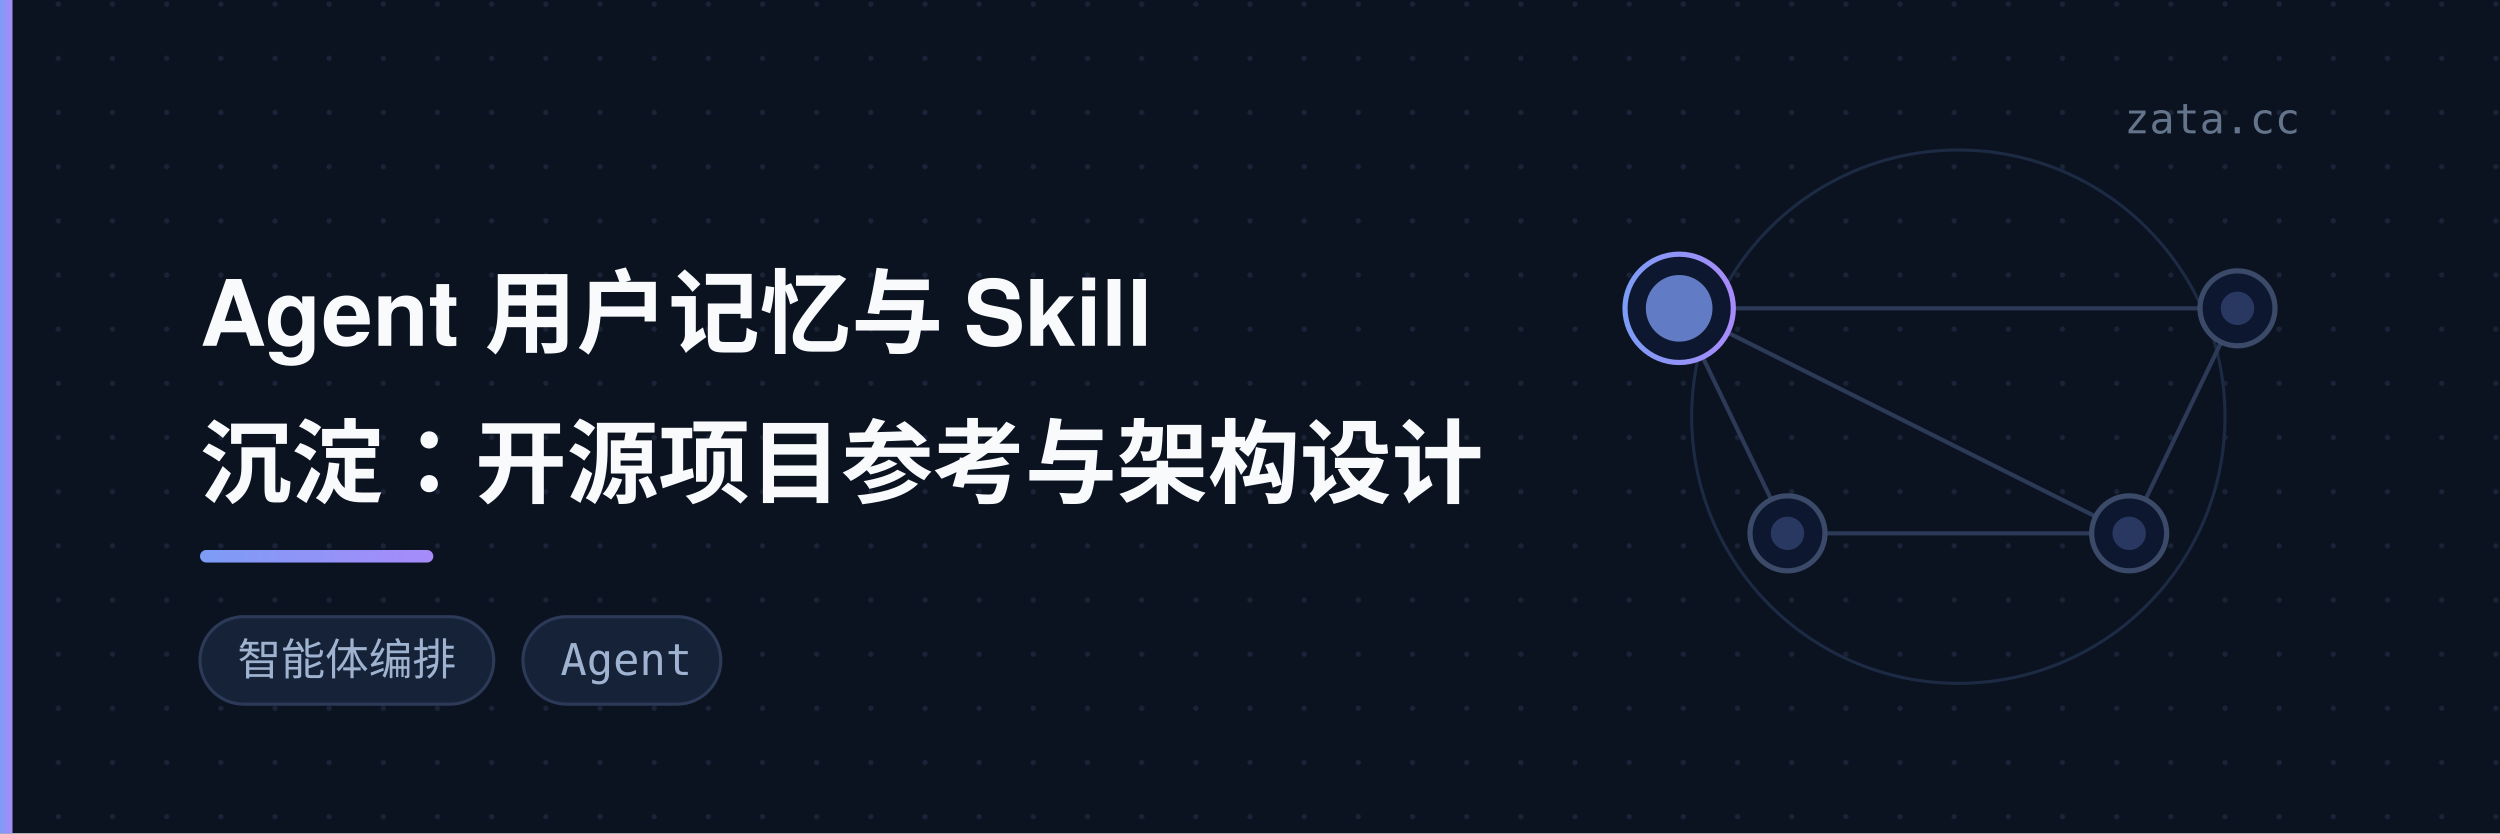
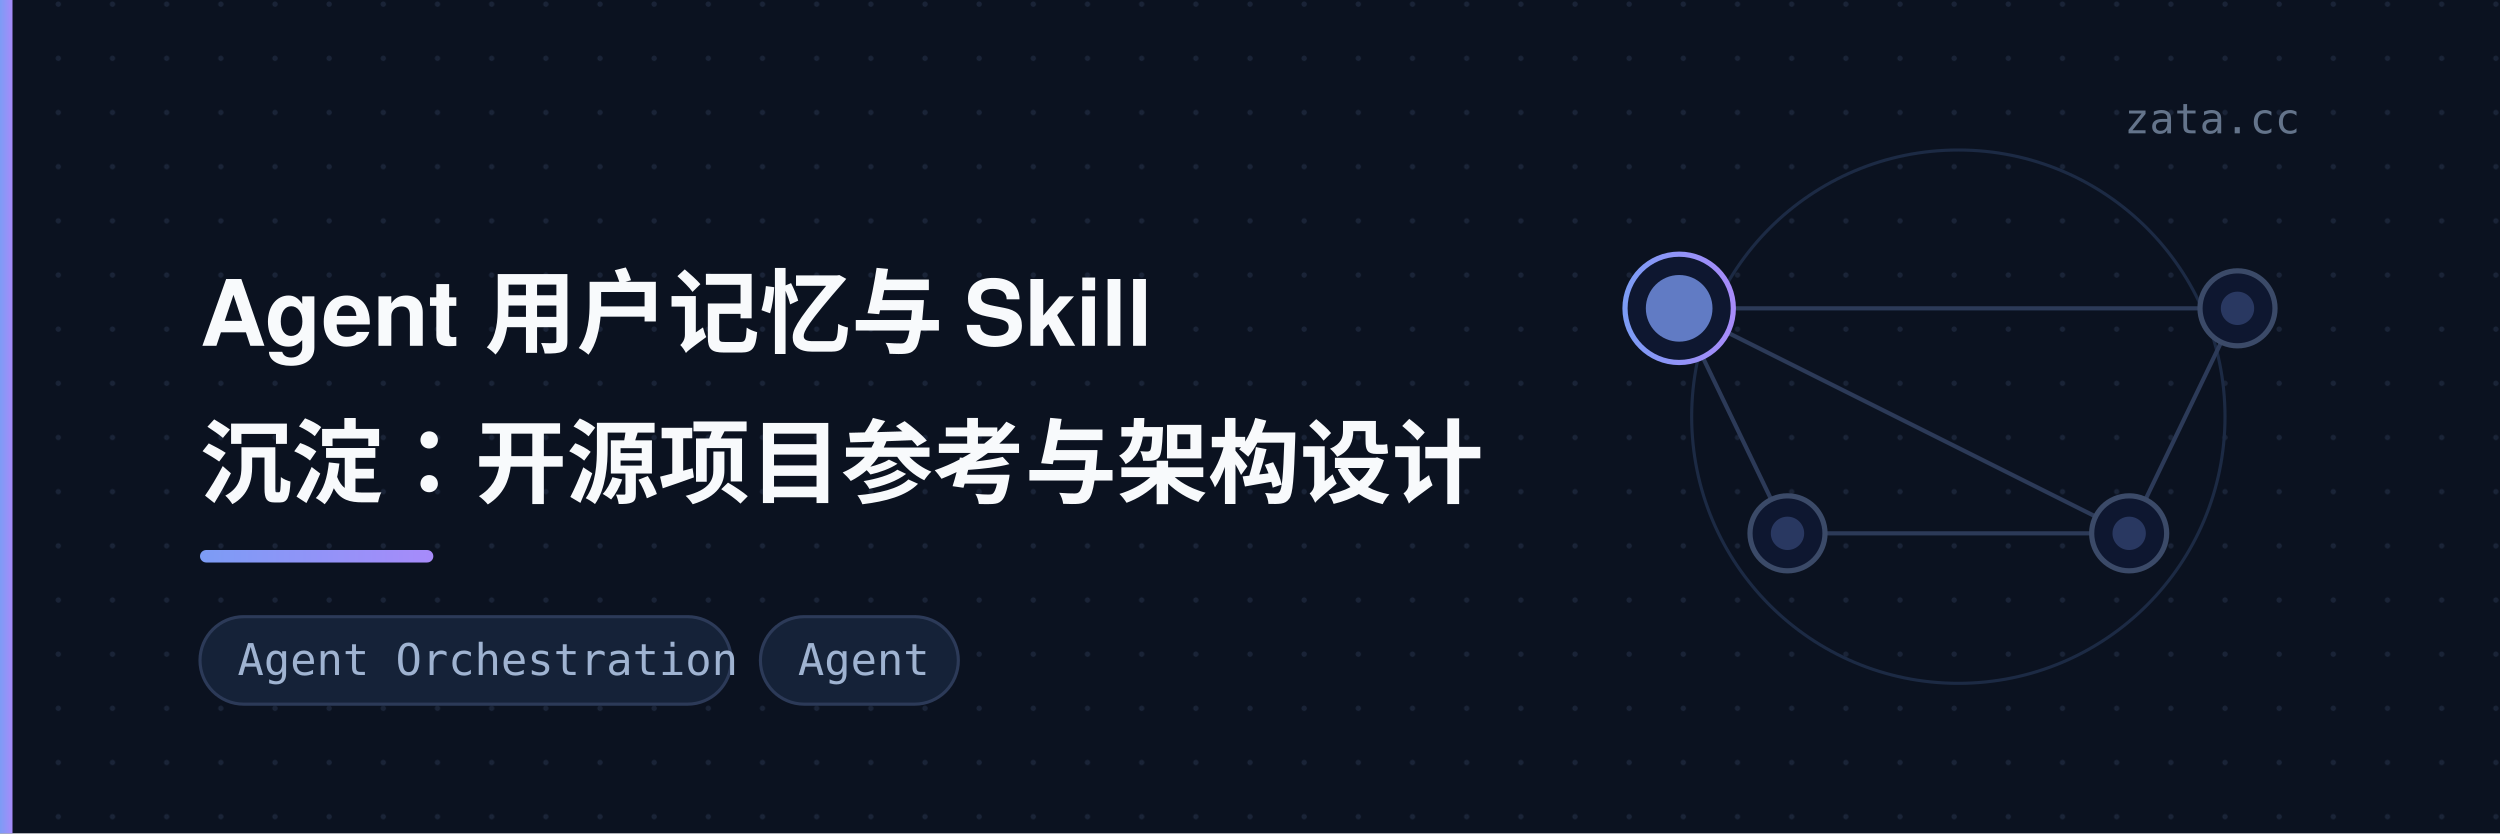
<svg xmlns="http://www.w3.org/2000/svg" width="1200" height="400" viewBox="0 0 1200 400" role="img" aria-label="Agent 用户记忆与 Skill 沉淀：开源项目参考与架构设计">
  <defs>
    <linearGradient id="accent" x1="0%" y1="0%" x2="100%" y2="0%">
      <stop offset="0%" stop-color="#7C9CF5" />
      <stop offset="100%" stop-color="#A78BFA" />
    </linearGradient>
    <pattern id="dots" width="26" height="26" patternUnits="userSpaceOnUse">
      <circle cx="2" cy="2" r="1.3" fill="#26324a" />
    </pattern>
  </defs>
  <rect width="1200" height="400" fill="#0B1220" />
  <rect width="1200" height="400" fill="url(#dots)" opacity="0.55" />
  <rect x="0" y="0" width="6" height="400" fill="url(#accent)" />
  <text x="1104" y="64" text-anchor="end" font-family="ui-monospace,'SF Mono',Menlo,monospace" font-size="20" fill="#64748B">zata.cc</text>
  <circle cx="940" cy="200" r="128" fill="none" stroke="#1c2a44" stroke-width="1.5" />
  <line x1="806" y1="148" x2="1074" y2="148" stroke="#2c3a58" stroke-width="2" />
  <line x1="806" y1="148" x2="858" y2="256" stroke="#2c3a58" stroke-width="2" />
  <line x1="1074" y1="148" x2="1022" y2="256" stroke="#2c3a58" stroke-width="2" />
  <line x1="858" y1="256" x2="1022" y2="256" stroke="#2c3a58" stroke-width="2" />
  <line x1="806" y1="148" x2="1022" y2="256" stroke="#2c3a58" stroke-width="2" />
  <circle cx="806" cy="148" r="26" fill="#0e1730" stroke="url(#accent)" stroke-width="2.5" />
  <circle cx="806" cy="148" r="16" fill="#7C9CF5" opacity="0.75" />
  <circle cx="1074" cy="148" r="18" fill="#0e1730" stroke="#3b4a68" stroke-width="2.5" />
  <circle cx="1074" cy="148" r="8" fill="#7C9CF5" opacity="0.25" />
  <circle cx="858" cy="256" r="18" fill="#0e1730" stroke="#3b4a68" stroke-width="2.5" />
  <circle cx="858" cy="256" r="8" fill="#7C9CF5" opacity="0.25" />
  <circle cx="1022" cy="256" r="18" fill="#0e1730" stroke="#3b4a68" stroke-width="2.5" />
  <circle cx="1022" cy="256" r="8" fill="#7C9CF5" opacity="0.25" />
  <text x="96" y="166" font-family="'PingFang SC','Noto Sans SC','Helvetica Neue',sans-serif" font-size="44" font-weight="700" fill="#F8FAFC">Agent 用户记忆与 Skill</text>
  <text x="96" y="238" font-family="'PingFang SC','Noto Sans SC','Helvetica Neue',sans-serif" font-size="44" font-weight="700" fill="#F8FAFC">沉淀：开源项目参考与架构设计</text>
  <rect x="96" y="264" width="112" height="6" rx="3" fill="url(#accent)" />
-   <rect x="96" y="296" width="141" height="42" rx="21" fill="#152238" stroke="#2c3a58" stroke-width="1.5" />
-   <text x="114" y="324" font-family="ui-monospace,'SF Mono',Menlo,monospace" font-size="21" fill="#9FB3D1">智能体编排</text>
-   <rect x="251" y="296" width="95" height="42" rx="21" fill="#152238" stroke="#2c3a58" stroke-width="1.5" />
-   <text x="269" y="324" font-family="ui-monospace,'SF Mono',Menlo,monospace" font-size="21" fill="#9FB3D1">Agent</text>
+   <rect x="96" y="296" width="255" height="42" rx="21" fill="#152238" stroke="#2c3a58" stroke-width="1.5" />
+   <text x="114" y="324" font-family="ui-monospace,'SF Mono',Menlo,monospace" font-size="21" fill="#9FB3D1">Agent Orchestration</text>
+   <rect x="365" y="296" width="95" height="42" rx="21" fill="#152238" stroke="#2c3a58" stroke-width="1.5" />
+   <text x="383" y="324" font-family="ui-monospace,'SF Mono',Menlo,monospace" font-size="21" fill="#9FB3D1">Agent</text>
</svg>
